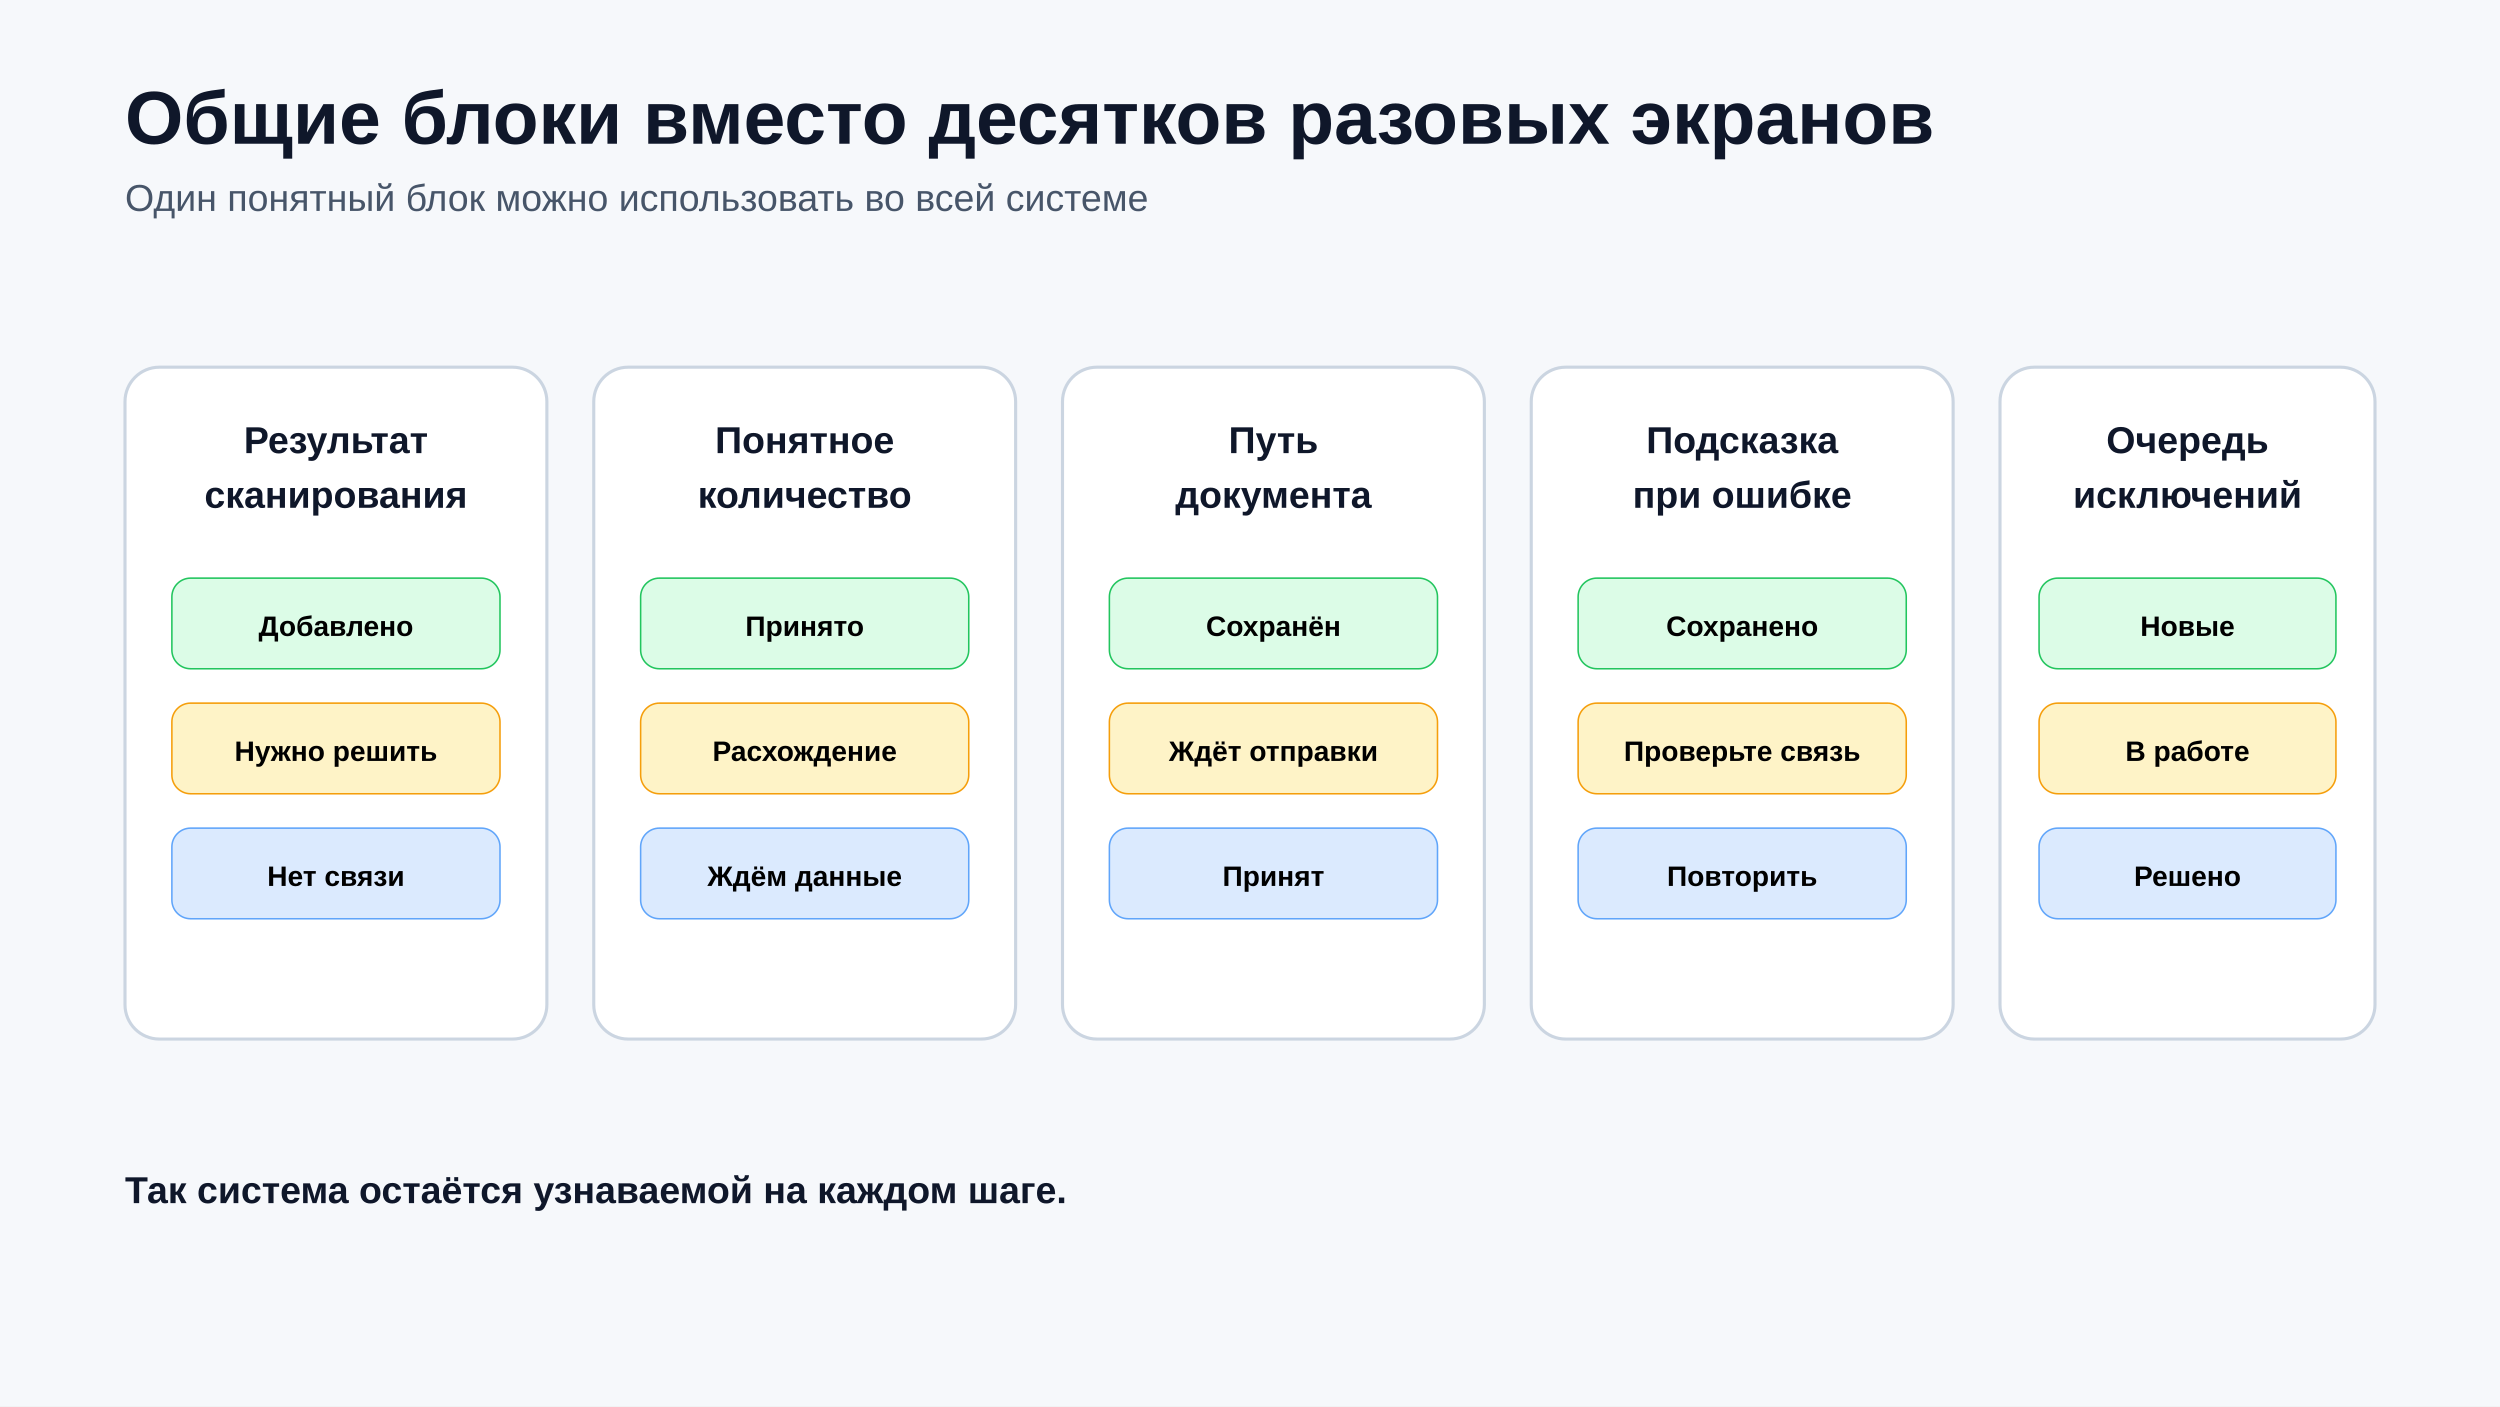
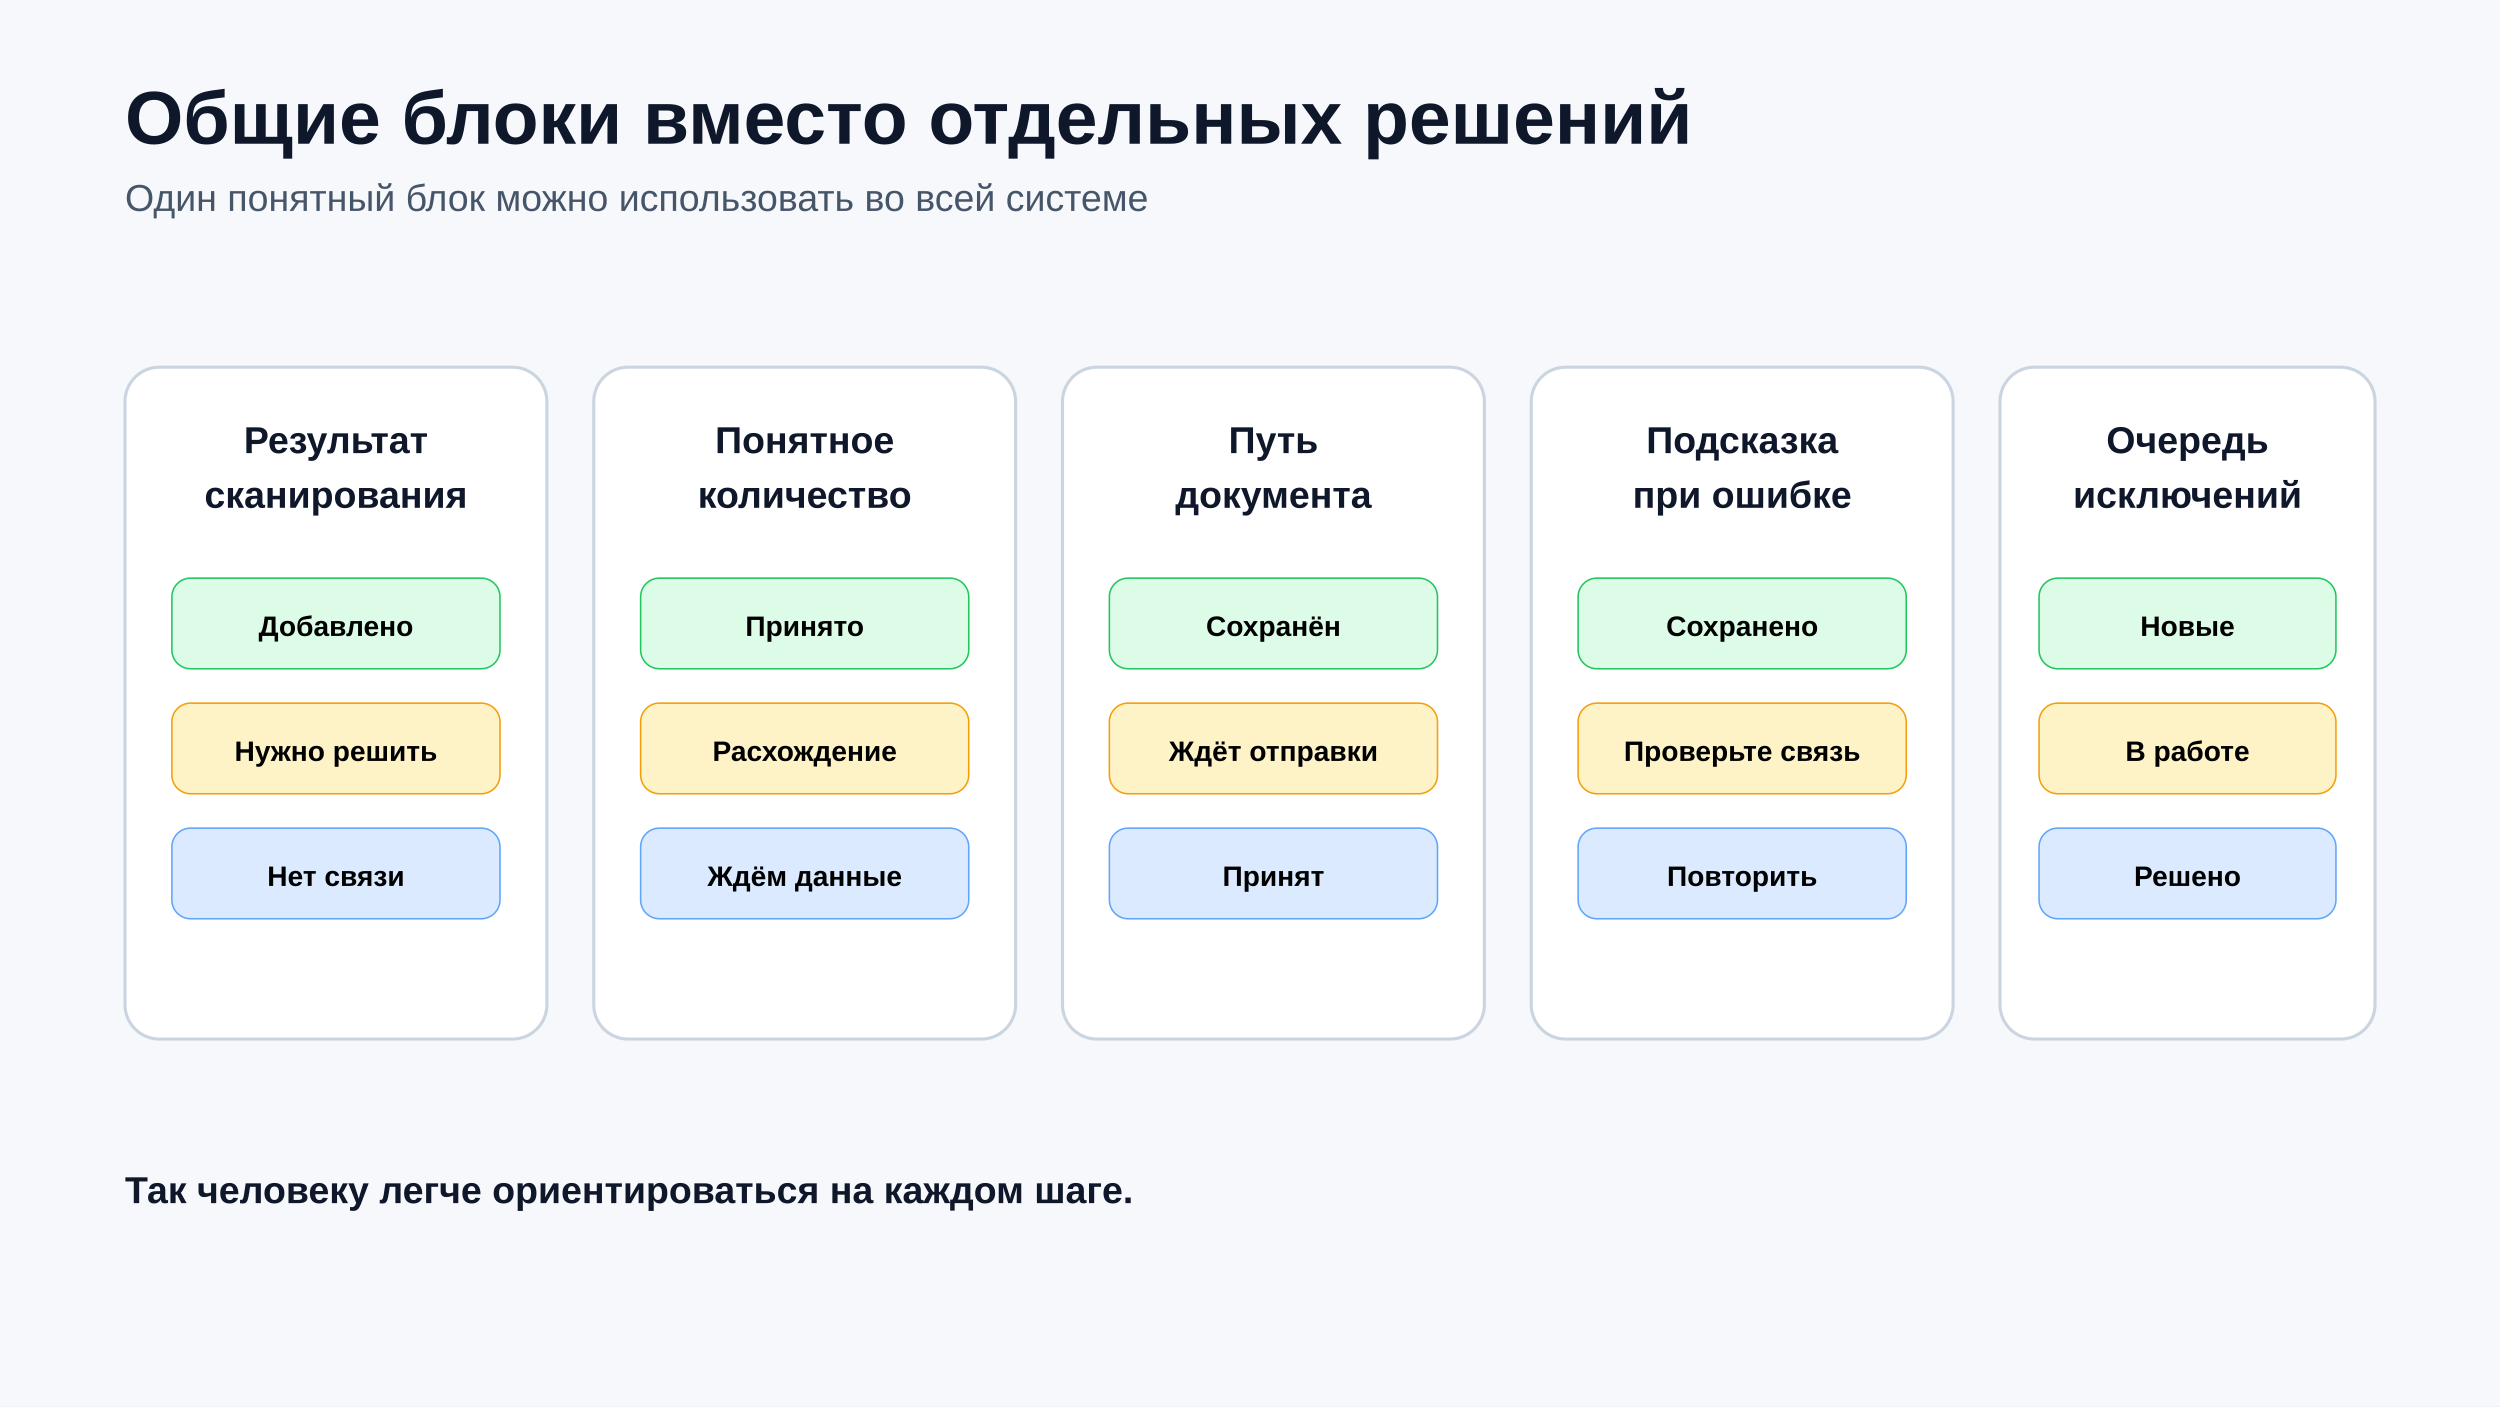
<svg xmlns="http://www.w3.org/2000/svg" width="1600" height="900" viewBox="0 0 1600 900">
  <rect width="1600" height="900" fill="#F6F8FB" />
  <style>.title{font:700 48px Arial,sans-serif;fill:#0F172A}.sub{font:400 24px Arial,sans-serif;fill:#475569}.h{font:700 24px Arial,sans-serif;fill:#0F172A}.body{font:400 20px Arial,sans-serif;fill:#475569}.pill{font:700 18px Arial,sans-serif}.box{fill:#FFFFFF;stroke:#CBD5E1;stroke-width:2}.green{fill:#DCFCE7;stroke:#22C55E}.orange{fill:#FEF3C7;stroke:#F59E0B}.blue{fill:#DBEAFE;stroke:#60A5FA}</style>
-   <text x="80" y="92" class="title">Общие блоки вместо десятков разовых экранов</text>
+   <text x="80" y="92" class="title">Общие блоки вместо отдельных решений</text>
  <text x="80" y="135" class="sub">Один понятный блок можно использовать во всей системе</text>
  <rect x="80" y="235" width="270" height="430" rx="22" class="box" />
  <text x="215" y="290" text-anchor="middle" class="h">Результат</text>
  <text x="215" y="325" text-anchor="middle" class="h">сканирования</text>
  <rect x="110" y="370" width="210" height="58" rx="12" class="green" />
  <text x="215" y="407" text-anchor="middle" class="pill">Добавлено</text>
  <rect x="110" y="450" width="210" height="58" rx="12" class="orange" />
  <text x="215" y="487" text-anchor="middle" class="pill">Нужно решить</text>
  <rect x="110" y="530" width="210" height="58" rx="12" class="blue" />
  <text x="215" y="567" text-anchor="middle" class="pill">Нет связи</text>
  <rect x="380" y="235" width="270" height="430" rx="22" class="box" />
  <text x="515" y="290" text-anchor="middle" class="h">Понятное</text>
  <text x="515" y="325" text-anchor="middle" class="h">количество</text>
  <rect x="410" y="370" width="210" height="58" rx="12" class="green" />
  <text x="515" y="407" text-anchor="middle" class="pill">Принято</text>
  <rect x="410" y="450" width="210" height="58" rx="12" class="orange" />
  <text x="515" y="487" text-anchor="middle" class="pill">Расхождение</text>
  <rect x="410" y="530" width="210" height="58" rx="12" class="blue" />
  <text x="515" y="567" text-anchor="middle" class="pill">Ждём данные</text>
  <rect x="680" y="235" width="270" height="430" rx="22" class="box" />
  <text x="815" y="290" text-anchor="middle" class="h">Путь</text>
  <text x="815" y="325" text-anchor="middle" class="h">документа</text>
  <rect x="710" y="370" width="210" height="58" rx="12" class="green" />
  <text x="815" y="407" text-anchor="middle" class="pill">Сохранён</text>
  <rect x="710" y="450" width="210" height="58" rx="12" class="orange" />
  <text x="815" y="487" text-anchor="middle" class="pill">Ждёт отправки</text>
  <rect x="710" y="530" width="210" height="58" rx="12" class="blue" />
  <text x="815" y="567" text-anchor="middle" class="pill">Принят</text>
  <rect x="980" y="235" width="270" height="430" rx="22" class="box" />
  <text x="1115" y="290" text-anchor="middle" class="h">Подсказка</text>
  <text x="1115" y="325" text-anchor="middle" class="h">при ошибке</text>
  <rect x="1010" y="370" width="210" height="58" rx="12" class="green" />
  <text x="1115" y="407" text-anchor="middle" class="pill">Сохранено</text>
  <rect x="1010" y="450" width="210" height="58" rx="12" class="orange" />
  <text x="1115" y="487" text-anchor="middle" class="pill">Проверьте связь</text>
  <rect x="1010" y="530" width="210" height="58" rx="12" class="blue" />
  <text x="1115" y="567" text-anchor="middle" class="pill">Повторить</text>
  <rect x="1280" y="235" width="240" height="430" rx="22" class="box" />
  <text x="1400" y="290" text-anchor="middle" class="h">Очередь</text>
  <text x="1400" y="325" text-anchor="middle" class="h">исключений</text>
  <rect x="1305" y="370" width="190" height="58" rx="12" class="green" />
  <text x="1400" y="407" text-anchor="middle" class="pill">Новые</text>
  <rect x="1305" y="450" width="190" height="58" rx="12" class="orange" />
  <text x="1400" y="487" text-anchor="middle" class="pill">В работе</text>
  <rect x="1305" y="530" width="190" height="58" rx="12" class="blue" />
  <text x="1400" y="567" text-anchor="middle" class="pill">Решено</text>
-   <text x="80" y="770" class="h">Так система остаётся узнаваемой на каждом шаге.</text>
+   <text x="80" y="770" class="h">Так человеку легче ориентироваться на каждом шаге.</text>
</svg>
